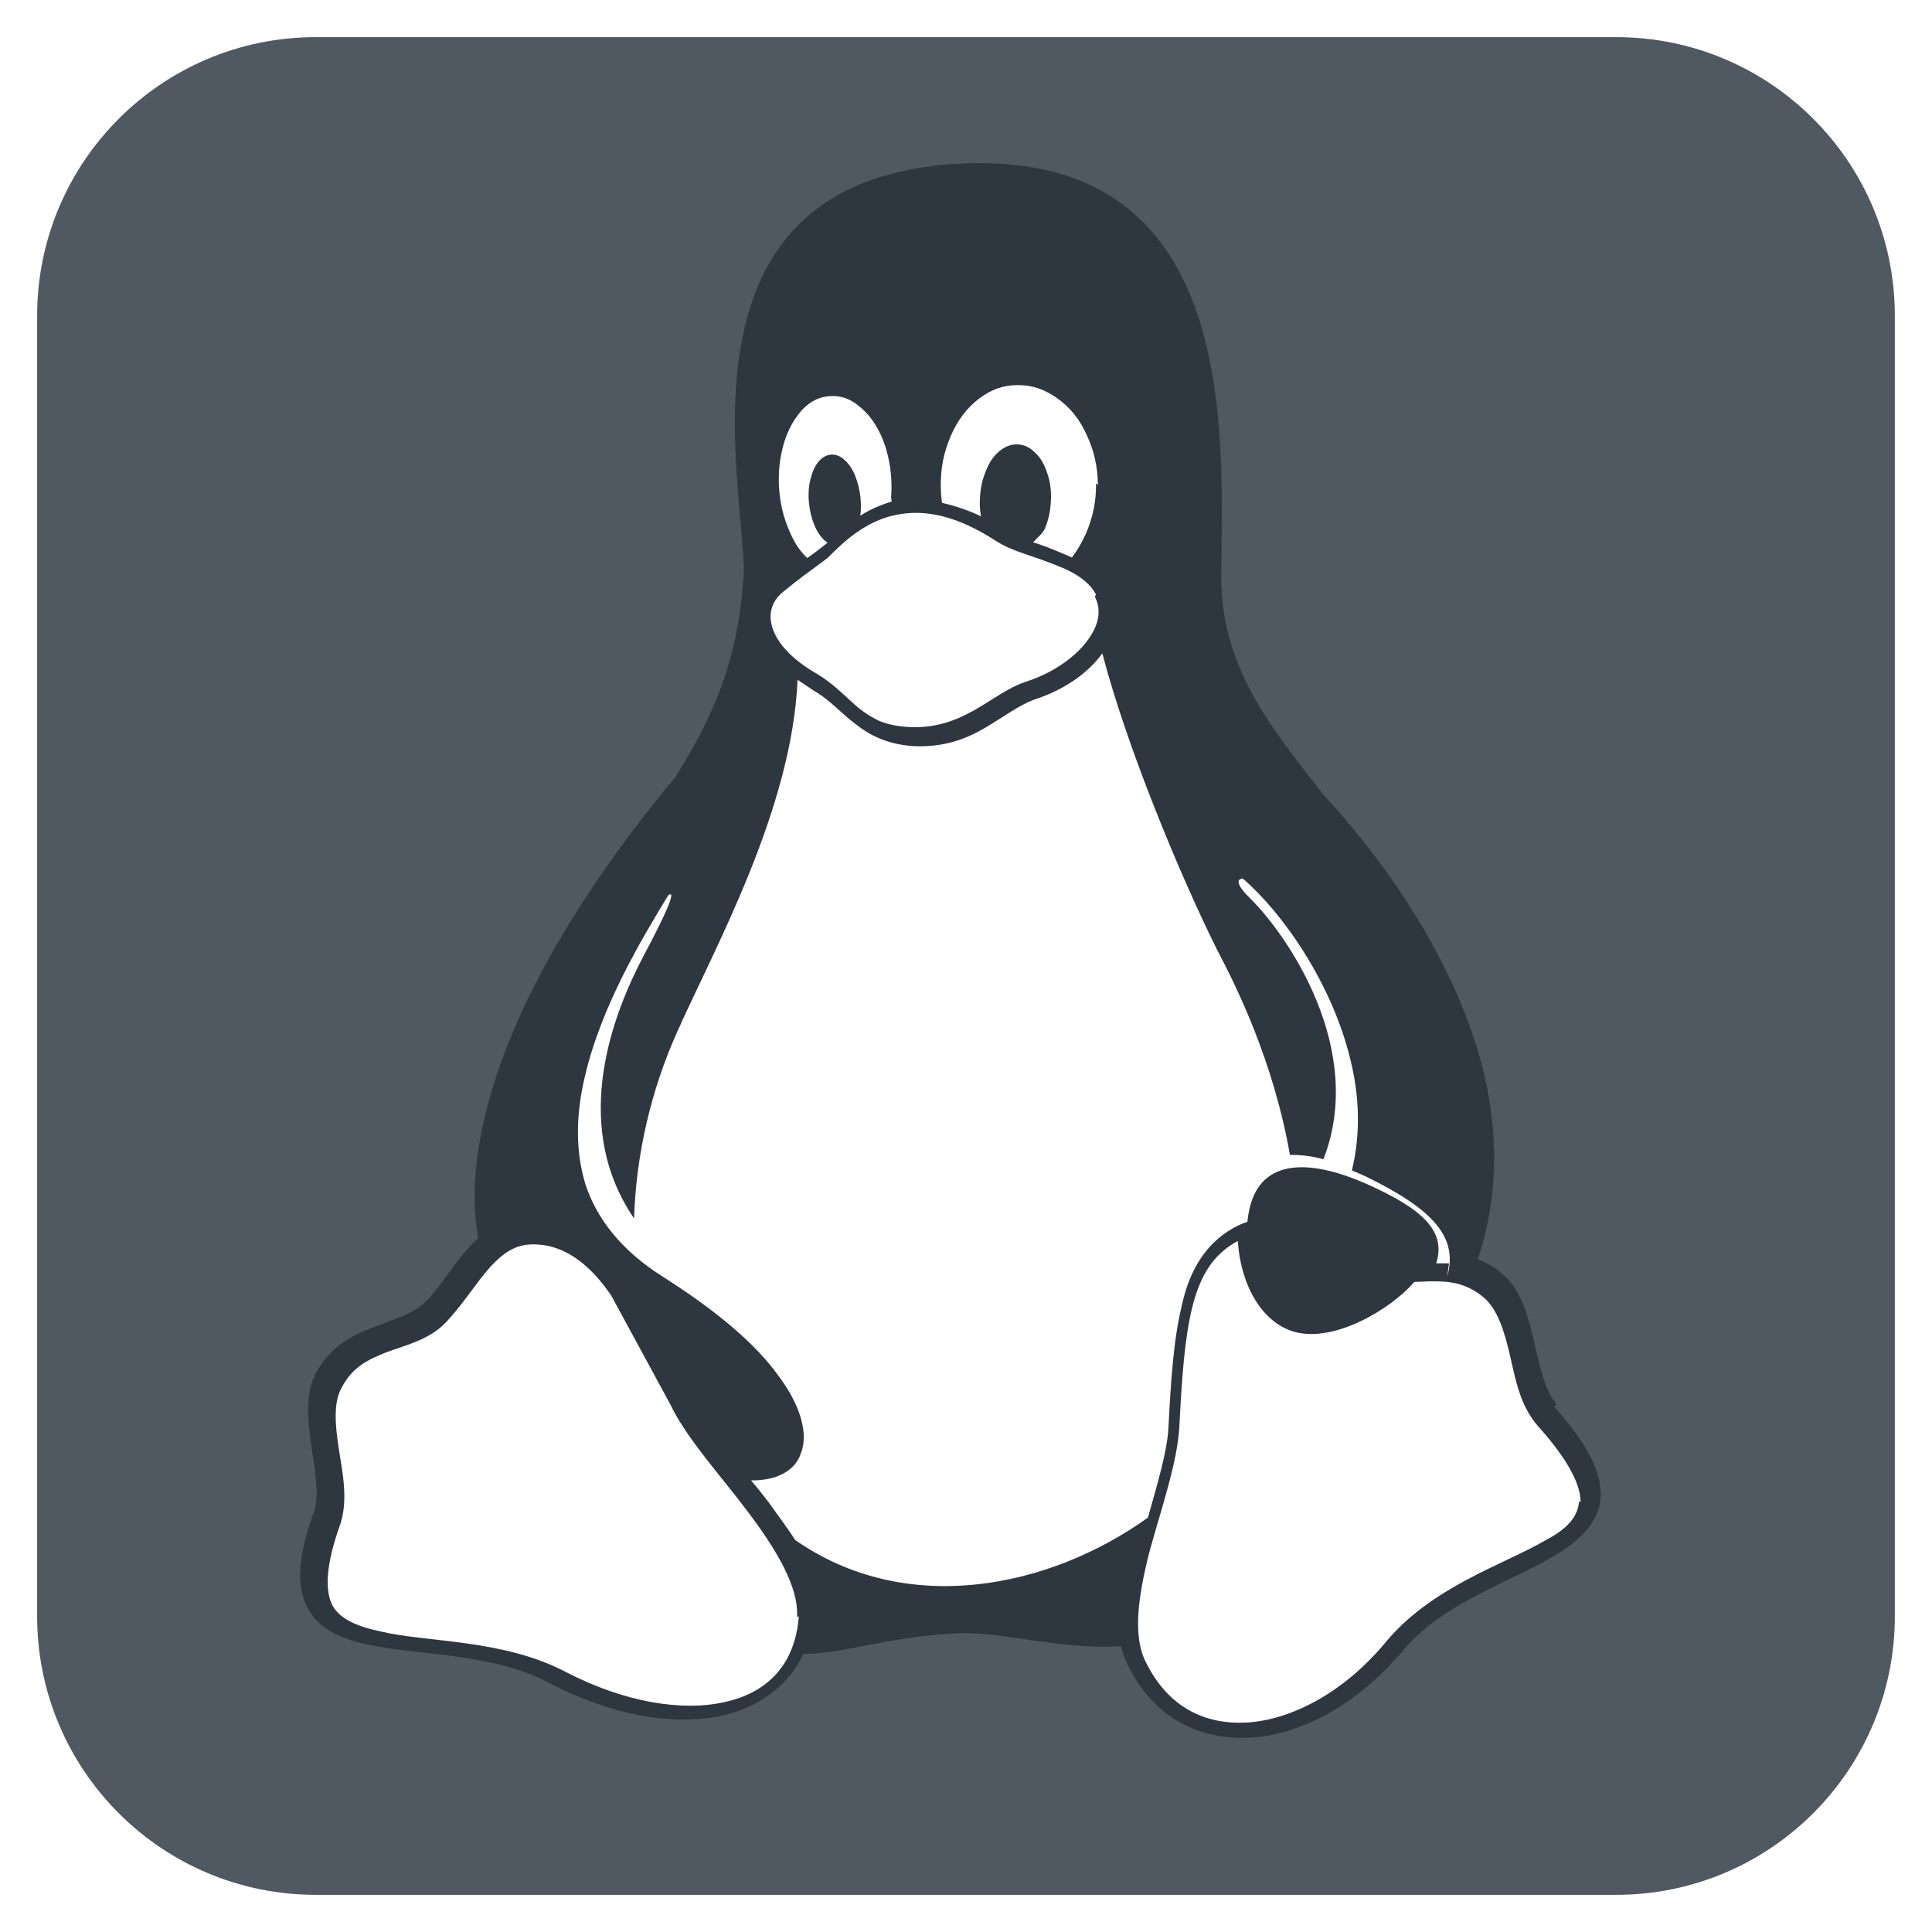
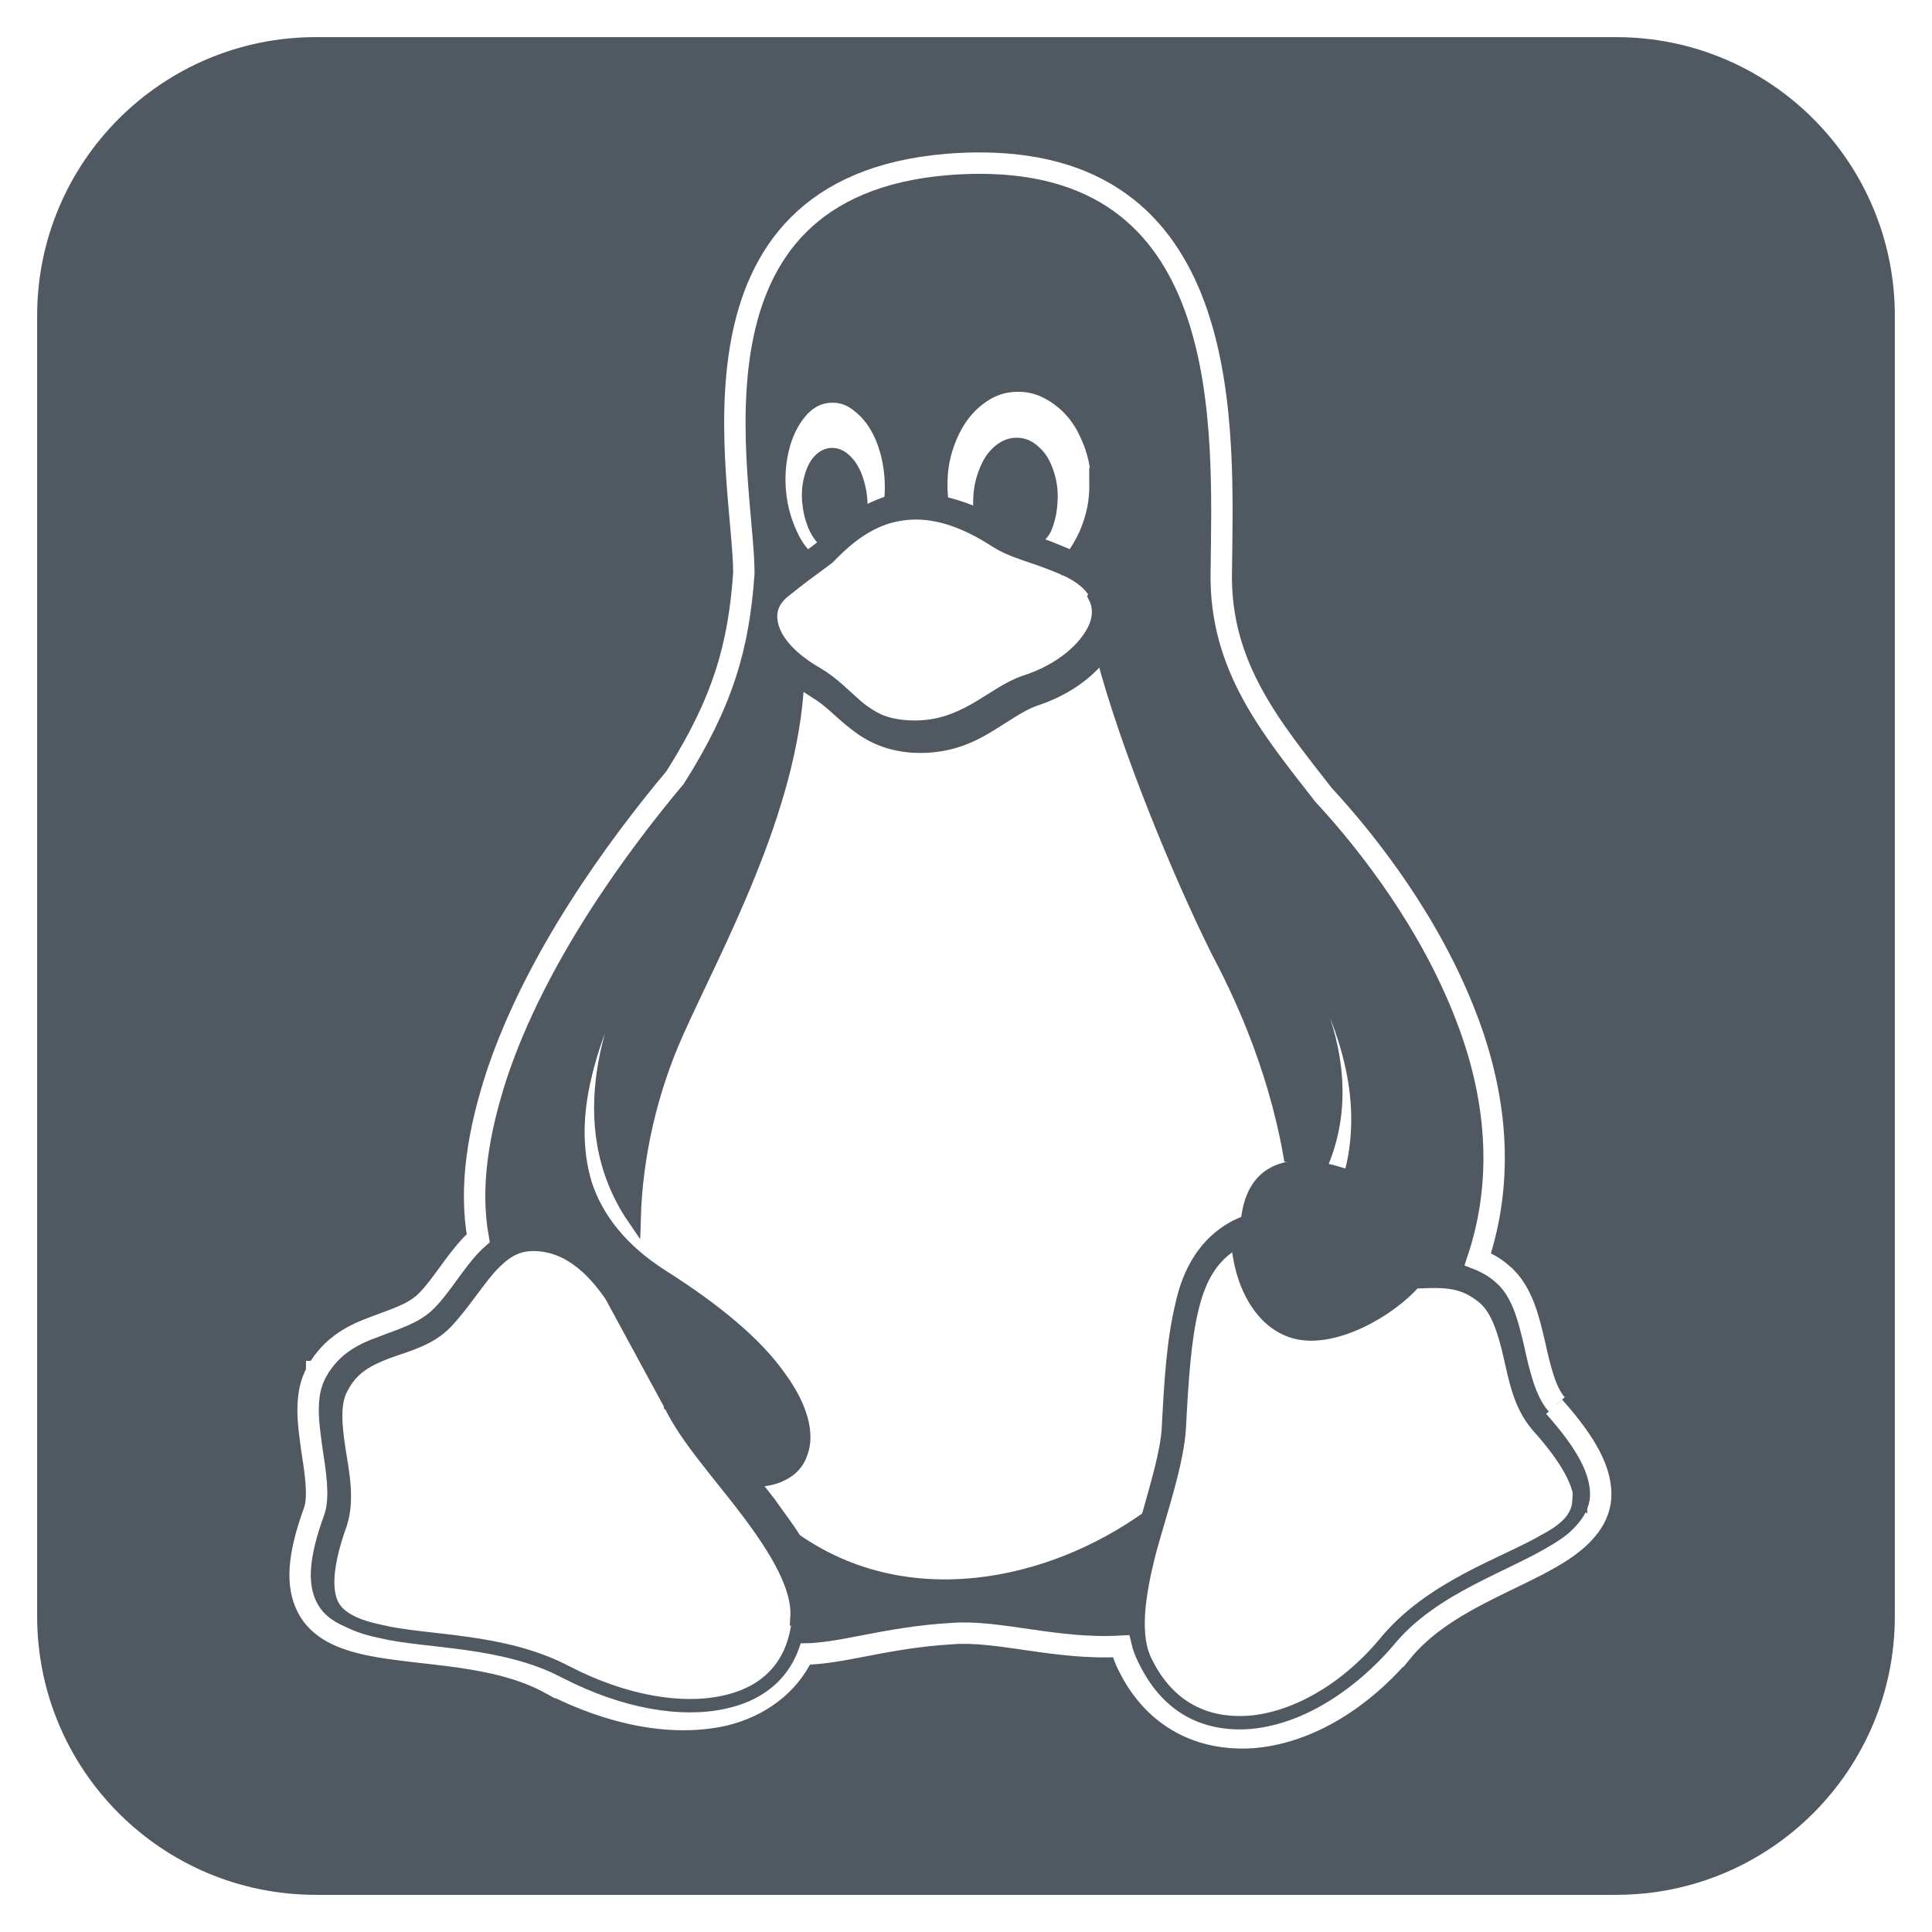
<svg xmlns="http://www.w3.org/2000/svg" width="149.76" height="149.76" viewBox="0 0 149.76 149.76">
  <path fill-rule="nonzero" fill="rgb(31.373%, 34.51%, 38.039%)" fill-opacity="1" d="M 24.48 146.879 L 125.281 146.879 C 137.211 146.879 146.879 137.211 146.879 125.281 L 146.879 24.48 C 146.879 12.551 137.211 2.879 125.281 2.879 L 24.48 2.879 C 12.551 2.879 2.879 12.551 2.879 24.48 L 2.879 125.281 C 2.879 137.211 12.551 146.879 24.48 146.879 Z M 24.48 146.879 " />
-   <path fill-rule="nonzero" fill="rgb(18.039%, 21.176%, 24.706%)" fill-opacity="1" d="M 69.121 41.762 C 69.027 42.062 68.559 42.004 68.27 42.148 C 68.027 42.273 67.84 42.551 67.566 42.551 C 67.305 42.559 66.902 42.461 66.875 42.207 C 66.828 41.859 67.32 41.645 67.637 41.531 C 68.039 41.371 68.574 41.285 68.961 41.504 C 69.051 41.551 69.148 41.66 69.121 41.762 Z M 72 41.762 C 72.094 42.062 72.562 42.004 72.848 42.148 C 73.094 42.273 73.281 42.551 73.555 42.551 C 73.812 42.559 74.219 42.461 74.246 42.207 C 74.293 41.859 73.801 41.645 73.484 41.531 C 73.078 41.371 72.547 41.285 72.16 41.504 C 72.07 41.551 71.973 41.66 72 41.762 Z M 77.473 49.824 C 75.312 50.992 72.719 52.414 69.84 52.414 C 67.105 52.414 64.945 51.133 63.359 49.824 C 62.566 49.203 61.934 48.586 61.488 48.098 C 60.652 47.434 60.754 46.512 61.098 46.512 C 61.676 46.586 61.762 47.348 62.121 47.68 C 62.609 48.141 63.23 48.73 63.992 49.262 C 65.434 50.441 67.449 51.566 69.898 51.566 C 72.344 51.566 75.227 50.125 76.953 49.117 C 77.945 48.559 79.258 47.535 80.266 46.812 C 81.059 46.238 81.027 45.531 81.691 45.605 C 82.355 45.68 81.863 46.383 80.941 47.188 C 80.02 47.996 78.637 49.062 77.488 49.637 Z M 120.672 108.863 C 120.672 108.863 120.668 108.859 120.668 108.859 C 119.805 107.879 119.387 106.125 118.941 104.109 C 118.496 102.234 118.004 100.074 116.492 98.781 C 116.488 98.777 116.484 98.773 116.484 98.77 C 116.168 98.496 115.848 98.266 115.531 98.078 C 115.203 97.895 114.883 97.734 114.555 97.605 C 116.715 91.125 115.895 84.645 113.676 78.883 C 110.938 71.684 106.188 65.492 102.586 61.605 C 98.555 56.422 94.523 51.668 94.668 44.324 C 94.789 33.379 95.875 12.645 75.945 12.645 C 75.168 12.645 74.363 12.676 73.5 12.742 C 51.898 14.473 57.66 37.223 57.66 44.426 C 57.27 50.039 56.074 54.359 52.332 60.266 C 47.867 65.594 41.531 74.23 38.508 83.305 C 37.098 87.625 36.348 91.945 37.066 95.977 C 36.867 96.148 36.691 96.336 36.504 96.523 C 35.18 97.934 34.203 99.691 33.051 100.844 C 32.027 101.867 30.602 102.238 29.016 102.859 C 27.434 103.434 25.707 104.27 24.555 106.316 C 24.555 106.316 24.555 106.316 24.551 106.316 C 24.551 106.32 24.551 106.324 24.547 106.328 C 24.043 107.262 23.883 108.199 23.883 109.352 C 23.883 110.285 24.023 111.223 24.156 112.23 C 24.445 114.102 24.746 115.973 24.359 117.125 C 23.094 120.582 22.934 122.887 23.828 124.613 C 24.719 126.344 26.562 127.062 28.578 127.496 C 32.754 128.359 38.371 128.145 42.691 130.52 L 43.066 129.797 L 42.691 130.52 C 47.441 132.965 52.195 133.832 56.082 132.965 C 58.816 132.332 61.121 130.664 62.273 128.215 C 65.297 128.199 68.609 126.934 73.793 126.629 C 77.395 126.344 81.859 127.898 86.898 127.609 C 87.031 128.172 87.23 128.703 87.488 129.195 C 87.492 129.199 87.496 129.203 87.496 129.207 C 89.512 133.238 93.113 134.969 97.145 134.68 C 101.035 134.363 105.211 132.09 108.664 128.055 L 108.047 127.539 L 108.664 128.055 C 111.832 124.168 117.305 122.586 120.762 120.426 C 122.488 119.359 123.93 117.977 124.074 116.105 C 124.184 114.09 123.035 111.93 120.473 109.047 " />
-   <path fill-rule="nonzero" fill="rgb(100%, 100%, 100%)" fill-opacity="1" d="M 69.121 38.879 C 68.977 38.922 68.832 38.965 68.703 39.012 C 67.926 39.285 67.305 39.574 66.688 39.977 C 66.742 39.559 66.754 39.141 66.707 38.668 C 66.703 38.641 66.703 38.621 66.703 38.594 C 66.641 37.977 66.504 37.441 66.285 36.867 C 66.055 36.32 65.781 35.93 65.438 35.629 C 65.121 35.355 64.832 35.238 64.5 35.238 C 64.469 35.238 64.434 35.242 64.398 35.242 C 64.039 35.277 63.723 35.461 63.434 35.805 C 63.148 36.152 62.961 36.598 62.816 37.172 C 62.68 37.75 62.645 38.312 62.699 38.902 C 62.699 38.926 62.707 38.949 62.707 38.973 C 62.77 39.605 62.895 40.125 63.125 40.703 C 63.355 41.25 63.629 41.637 63.973 41.941 C 64.031 41.992 64.09 42.035 64.145 42.074 C 63.785 42.348 63.543 42.551 63.254 42.766 C 63.066 42.906 62.836 43.07 62.578 43.258 C 62 42.723 61.555 42.047 61.164 41.098 C 60.703 40.047 60.461 38.938 60.387 37.785 L 60.387 37.773 C 60.32 36.535 60.441 35.469 60.777 34.316 C 61.121 33.223 61.57 32.445 62.215 31.727 C 62.879 31.062 63.543 30.746 64.375 30.703 C 64.438 30.699 64.5 30.699 64.562 30.699 C 65.285 30.699 65.945 30.945 66.578 31.477 C 67.312 32.055 67.863 32.801 68.309 33.781 C 68.77 34.832 69.012 35.941 69.086 37.094 L 69.086 37.102 C 69.117 37.621 69.113 38.109 69.074 38.543 Z M 84.961 37.453 C 84.973 38.895 84.73 40.047 84.184 41.344 C 83.867 42.047 83.52 42.652 83.09 43.215 C 82.945 43.145 82.785 43.078 82.641 43.012 C 82.094 42.781 81.621 42.594 81.203 42.422 C 80.77 42.266 80.438 42.148 80.094 42.035 C 80.336 41.73 80.84 41.371 81.016 40.926 C 81.289 40.246 81.434 39.586 81.461 38.766 C 81.461 38.734 81.473 38.707 81.473 38.668 C 81.488 37.922 81.387 37.273 81.168 36.652 C 80.938 35.961 80.648 35.457 80.219 35.07 C 79.785 34.652 79.367 34.465 78.863 34.449 C 78.84 34.449 78.816 34.449 78.793 34.449 C 78.32 34.449 77.902 34.621 77.469 34.969 C 77.023 35.344 76.676 35.832 76.402 36.551 C 76.129 37.227 75.984 37.891 75.957 38.711 C 75.953 38.742 75.953 38.77 75.953 38.801 C 75.941 39.234 75.973 39.637 76.039 40.023 C 75.059 39.535 73.879 39.176 73.016 38.973 C 72.965 38.598 72.938 38.211 72.926 37.809 L 72.926 37.699 C 72.91 36.273 73.145 35.105 73.691 33.809 C 74.238 32.559 74.93 31.648 75.852 30.93 C 76.816 30.195 77.723 29.863 78.875 29.852 L 78.93 29.852 C 80.023 29.852 80.945 30.168 81.953 30.871 C 82.93 31.578 83.68 32.457 84.254 33.754 C 84.816 34.961 85.078 36.199 85.105 37.496 C 85.105 37.535 85.105 37.562 85.117 37.602 Z M 112.32 97.934 C 112.02 97.922 111.699 97.926 111.414 97.93 C 111.387 97.934 111.359 97.934 111.332 97.934 C 112.094 95.484 110.41 93.758 105.859 91.742 C 101.25 89.727 97.508 89.867 96.785 94.047 C 96.746 94.262 96.715 94.492 96.691 94.707 C 96.344 94.828 95.984 94.98 95.641 95.168 C 93.48 96.363 92.184 98.48 91.605 101.215 C 90.945 103.953 90.758 107.121 90.57 110.719 L 90.57 110.723 C 90.457 112.594 89.707 115.043 88.984 117.637 C 81.355 123.105 70.266 125.41 61.625 119.363 C 61.02 118.398 60.316 117.492 59.609 116.484 C 59.148 115.879 58.676 115.289 58.215 114.754 C 59.137 114.758 59.941 114.609 60.516 114.324 C 61.309 113.965 61.855 113.387 62.102 112.594 C 62.648 111.156 62.098 108.996 60.375 106.691 C 58.645 104.242 55.621 101.652 51.301 98.914 C 48.133 96.898 46.262 94.449 45.398 91.859 C 44.547 89.121 44.676 86.242 45.324 83.504 C 46.574 78.035 49.785 72.707 51.801 69.395 C 52.352 68.992 52.004 70.141 49.785 74.289 C 47.77 78.176 44.027 86.961 49.152 94.449 C 49.293 89.555 50.465 84.512 52.465 80.051 C 55.344 73.57 61.395 62.77 61.824 52.691 C 62.07 52.863 62.918 53.438 63.266 53.656 C 63.266 53.656 63.266 53.656 63.27 53.656 C 64.375 54.305 65.141 55.238 66.293 56.105 C 67.371 56.969 68.738 57.688 70.754 57.832 C 70.957 57.844 71.145 57.848 71.332 57.848 C 73.492 57.848 75.074 57.172 76.371 56.41 C 77.812 55.559 78.965 54.68 80.117 54.25 C 80.117 54.246 80.117 54.246 80.121 54.246 C 82.426 53.512 84.297 52.23 85.449 50.648 C 87.32 57.848 91.496 67.926 94.375 73.688 C 95.816 76.422 98.695 82.184 99.992 89.527 C 100.785 89.504 101.719 89.617 102.586 89.859 C 105.895 81.363 99.848 72.578 96.969 69.699 C 95.844 68.617 95.801 68.113 96.348 68.113 C 99.371 70.707 103.262 76.18 104.699 82.227 C 105.363 84.961 105.492 87.844 104.793 90.723 C 105.141 90.867 105.484 91.023 105.844 91.184 C 111.172 93.777 113.043 95.938 112.18 98.961 Z M 84.961 46.094 C 84.586 45.359 83.824 44.668 82.512 44.078 L 82.508 44.078 L 82.504 44.074 C 79.77 42.922 78.617 42.836 77.176 41.914 C 74.73 40.332 72.711 39.754 70.984 39.754 C 70.105 39.758 69.258 39.914 68.535 40.16 C 66.52 40.863 65.082 42.32 64.219 43.184 L 64.215 43.184 C 64.215 43.188 64.215 43.188 64.215 43.188 C 64.043 43.344 63.824 43.488 63.309 43.879 C 62.773 44.266 61.98 44.844 60.859 45.75 C 59.852 46.512 59.52 47.477 59.863 48.629 C 60.211 49.781 61.305 51.078 63.32 52.23 L 63.324 52.234 L 63.328 52.234 C 64.594 52.984 65.488 53.961 66.496 54.828 C 66.984 55.23 67.52 55.574 68.082 55.848 C 68.715 56.121 69.449 56.297 70.383 56.352 C 72.543 56.477 74.129 55.836 75.566 55.027 C 76.965 54.223 78.16 53.301 79.457 52.867 L 79.461 52.867 C 82.199 51.988 84.215 50.273 84.934 48.547 C 85.25 47.711 85.238 46.961 84.863 46.242 Z M 61.922 125.293 L 61.918 125.305 L 61.918 125.312 C 61.629 129.059 59.469 131.219 56.16 131.938 C 52.848 132.688 48.383 131.941 43.918 129.633 C 43.918 129.633 43.914 129.633 43.914 129.633 C 39.02 127.039 33.113 127.328 29.516 126.465 C 27.641 126.074 26.348 125.484 25.77 124.449 C 25.207 123.352 25.195 121.422 26.391 118.113 L 26.398 118.082 C 26.988 116.211 26.559 114.195 26.266 112.324 C 25.977 110.449 25.832 108.723 26.48 107.57 L 26.488 107.559 C 27.309 105.977 28.504 105.398 29.945 104.824 C 31.383 104.289 33.254 103.871 34.551 102.52 L 34.566 102.504 C 35.863 101.137 36.871 99.48 38.023 98.184 C 38.988 97.164 39.895 96.457 41.336 96.457 C 41.352 96.457 41.367 96.457 41.387 96.457 C 41.645 96.457 41.902 96.48 42.191 96.523 C 44.062 96.812 45.793 98.109 47.375 100.414 L 51.984 108.91 L 51.984 108.914 L 51.988 108.918 C 53.227 111.508 55.875 114.387 58.035 117.27 C 60.195 120.148 61.926 123.027 61.781 125.332 Z M 122.398 116.367 C 122.332 117.562 121.465 118.527 119.809 119.391 C 116.641 121.262 110.879 122.992 107.281 127.453 C 104.113 131.199 100.223 133.215 96.91 133.504 C 93.457 133.777 90.574 132.363 88.848 128.895 L 88.84 128.879 C 87.773 126.863 88.223 123.695 89.113 120.238 C 90.023 116.926 91.273 113.328 91.418 110.59 L 91.418 110.582 C 91.605 106.98 91.809 103.812 92.41 101.367 C 93.016 98.918 93.996 97.336 95.723 96.324 C 95.805 96.281 95.883 96.242 95.953 96.203 C 96.141 99.371 97.684 102.539 100.418 103.258 C 103.441 104.051 107.762 101.531 109.633 99.371 C 109.996 99.355 110.355 99.34 110.699 99.328 C 112.285 99.293 113.578 99.383 115.02 100.582 L 115.027 100.59 C 116.078 101.484 116.613 103.184 117.043 105.055 C 117.477 106.926 117.82 108.941 119.203 110.527 L 119.207 110.527 L 119.207 110.531 C 121.656 113.266 122.52 115.137 122.52 116.434 Z M 122.398 116.367 " />
+   <path fill="none" stroke-width="1.152" stroke-linecap="butt" stroke-linejoin="miter" stroke="rgb(100%, 100%, 100%)" stroke-opacity="1" stroke-miterlimit="4" d="M 46.001 27.001 C 45.936 27.21 45.61 27.169 45.409 27.27 C 45.241 27.357 45.111 27.549 44.921 27.549 C 44.739 27.555 44.46 27.487 44.441 27.31 C 44.408 27.069 44.75 26.92 44.97 26.841 C 45.249 26.73 45.621 26.67 45.89 26.822 C 45.952 26.855 46.02 26.931 46.001 27.001 Z M 48 27.001 C 48.065 27.21 48.391 27.169 48.589 27.27 C 48.76 27.357 48.89 27.549 49.08 27.549 C 49.259 27.555 49.541 27.487 49.56 27.31 C 49.592 27.069 49.251 26.92 49.031 26.841 C 48.749 26.73 48.38 26.67 48.111 26.822 C 48.049 26.855 47.981 26.931 48 27.001 Z M 51.8 32.6 C 50.3 33.411 48.499 34.399 46.5 34.399 C 44.601 34.399 43.101 33.509 42 32.6 C 41.449 32.169 41.009 31.74 40.7 31.401 C 40.12 30.94 40.19 30.3 40.429 30.3 C 40.83 30.351 40.89 30.88 41.14 31.111 C 41.479 31.431 41.91 31.841 42.439 32.21 C 43.44 33.029 44.84 33.81 46.541 33.81 C 48.239 33.81 50.241 32.809 51.44 32.109 C 52.129 31.721 53.04 31.011 53.74 30.509 C 54.291 30.11 54.269 29.619 54.73 29.67 C 55.191 29.722 54.849 30.21 54.209 30.769 C 53.569 31.331 52.609 32.071 51.811 32.47 Z M 81.8 73.599 C 81.8 73.599 81.797 73.597 81.797 73.597 C 81.198 72.916 80.907 71.698 80.598 70.298 C 80.289 68.996 79.947 67.496 78.897 66.598 C 78.895 66.595 78.892 66.593 78.892 66.59 C 78.672 66.4 78.45 66.24 78.23 66.11 C 78.002 65.982 77.78 65.871 77.552 65.782 C 79.052 61.281 78.482 56.781 76.942 52.78 C 75.04 47.78 71.741 43.481 69.24 40.782 C 66.441 37.182 63.641 33.881 63.742 28.781 C 63.826 21.18 64.58 6.781 50.74 6.781 C 50.2 6.781 49.641 6.803 49.042 6.849 C 34.041 8.05 38.042 23.849 38.042 28.851 C 37.771 32.749 36.94 35.75 34.342 39.851 C 31.241 43.551 26.841 49.549 24.742 55.85 C 23.762 58.851 23.241 61.851 23.741 64.65 C 23.602 64.77 23.48 64.9 23.35 65.03 C 22.43 66.009 21.752 67.23 20.952 68.03 C 20.241 68.741 19.251 68.999 18.15 69.43 C 17.051 69.829 15.852 70.409 15.052 71.831 C 15.052 71.831 15.052 71.831 15.049 71.831 C 15.049 71.834 15.049 71.836 15.046 71.839 C 14.697 72.487 14.585 73.138 14.585 73.939 C 14.585 74.587 14.683 75.238 14.775 75.938 C 14.976 77.237 15.185 78.537 14.916 79.337 C 14.037 81.738 13.926 83.338 14.547 84.537 C 15.166 85.739 16.446 86.238 17.846 86.539 C 20.746 87.138 24.647 86.989 27.647 88.639 L 27.907 88.137 L 27.647 88.639 C 30.945 90.337 34.247 90.939 36.946 90.337 C 38.845 89.897 40.445 88.739 41.245 87.038 C 43.345 87.027 45.645 86.148 49.245 85.937 C 51.746 85.739 54.847 86.818 58.346 86.618 C 58.438 87.008 58.577 87.377 58.756 87.719 C 58.758 87.722 58.761 87.724 58.761 87.727 C 60.161 90.527 62.662 91.728 65.461 91.528 C 68.163 91.308 71.063 89.729 73.461 86.927 L 73.033 86.569 L 73.461 86.927 C 75.661 84.228 79.462 83.129 81.862 81.629 C 83.061 80.888 84.062 79.928 84.163 78.629 C 84.239 77.229 83.441 75.729 81.662 73.727 " transform="matrix(1.44, 0, 0, 1.44, 2.88, 2.88)" />
+   <path fill-rule="nonzero" fill="rgb(100%, 100%, 100%)" fill-opacity="1" stroke-width="0.72" stroke-linecap="butt" stroke-linejoin="miter" stroke="rgb(31.373%, 34.51%, 38.039%)" stroke-opacity="1" stroke-miterlimit="4" d="M 46.001 24.999 C 45.9 25.029 45.8 25.059 45.711 25.091 C 45.171 25.281 44.739 25.482 44.311 25.762 C 44.349 25.471 44.357 25.181 44.324 24.853 C 44.322 24.834 44.322 24.82 44.322 24.801 C 44.278 24.373 44.183 24.001 44.031 23.602 C 43.871 23.222 43.681 22.951 43.443 22.742 C 43.223 22.552 43.022 22.471 42.792 22.471 C 42.77 22.471 42.746 22.474 42.721 22.474 C 42.472 22.498 42.252 22.626 42.051 22.864 C 41.853 23.106 41.723 23.415 41.623 23.814 C 41.528 24.215 41.503 24.606 41.541 25.016 C 41.541 25.032 41.547 25.048 41.547 25.064 C 41.59 25.504 41.677 25.865 41.837 26.266 C 41.997 26.646 42.187 26.914 42.425 27.126 C 42.466 27.161 42.507 27.191 42.545 27.218 C 42.295 27.408 42.127 27.549 41.926 27.698 C 41.796 27.796 41.636 27.91 41.457 28.04 C 41.056 27.669 40.746 27.199 40.475 26.54 C 40.155 25.81 39.987 25.04 39.935 24.24 L 39.935 24.232 C 39.889 23.372 39.973 22.631 40.206 21.831 C 40.445 21.071 40.757 20.531 41.205 20.032 C 41.666 19.571 42.127 19.351 42.705 19.322 C 42.748 19.319 42.792 19.319 42.835 19.319 C 43.337 19.319 43.795 19.49 44.235 19.859 C 44.745 20.26 45.127 20.778 45.437 21.459 C 45.757 22.189 45.925 22.959 45.976 23.76 L 45.976 23.765 C 45.998 24.126 45.995 24.465 45.968 24.766 Z M 57.001 24.009 C 57.009 25.01 56.841 25.81 56.461 26.711 C 56.241 27.199 56 27.62 55.701 28.01 C 55.601 27.961 55.49 27.915 55.389 27.869 C 55.01 27.709 54.681 27.579 54.391 27.46 C 54.09 27.351 53.859 27.27 53.621 27.191 C 53.789 26.979 54.139 26.73 54.261 26.421 C 54.451 25.949 54.551 25.49 54.57 24.921 C 54.57 24.899 54.578 24.88 54.578 24.853 C 54.589 24.335 54.519 23.884 54.367 23.453 C 54.207 22.973 54.006 22.623 53.707 22.354 C 53.406 22.064 53.116 21.934 52.766 21.923 C 52.75 21.923 52.734 21.923 52.717 21.923 C 52.389 21.923 52.099 22.042 51.798 22.284 C 51.488 22.544 51.247 22.883 51.057 23.382 C 50.867 23.852 50.767 24.313 50.748 24.883 C 50.745 24.904 50.745 24.923 50.745 24.945 C 50.737 25.246 50.759 25.525 50.805 25.794 C 50.124 25.455 49.305 25.205 48.705 25.064 C 48.67 24.804 48.651 24.535 48.643 24.256 L 48.643 24.18 C 48.632 23.19 48.795 22.379 49.175 21.478 C 49.554 20.61 50.035 19.978 50.675 19.479 C 51.345 18.969 51.974 18.738 52.774 18.73 L 52.812 18.73 C 53.572 18.73 54.212 18.95 54.912 19.438 C 55.59 19.929 56.111 20.54 56.51 21.44 C 56.9 22.278 57.082 23.138 57.101 24.039 C 57.101 24.066 57.101 24.085 57.109 24.112 Z M 76 66.009 C 75.791 66.001 75.569 66.004 75.371 66.007 C 75.352 66.009 75.333 66.009 75.314 66.009 C 75.843 64.309 74.674 63.11 71.513 61.71 C 68.312 60.31 65.714 60.408 65.212 63.31 C 65.185 63.46 65.163 63.62 65.147 63.769 C 64.905 63.853 64.656 63.959 64.417 64.089 C 62.917 64.919 62.016 66.389 61.615 68.288 C 61.156 70.19 61.026 72.39 60.896 74.888 L 60.896 74.891 C 60.817 76.19 60.297 77.891 59.795 79.692 C 54.497 83.49 46.796 85.09 40.795 80.891 C 40.375 80.221 39.886 79.592 39.395 78.892 C 39.075 78.471 38.747 78.062 38.427 77.69 C 39.067 77.693 39.626 77.59 40.025 77.392 C 40.575 77.142 40.955 76.741 41.126 76.19 C 41.506 75.192 41.123 73.692 39.927 72.091 C 38.725 70.39 36.626 68.592 33.626 66.69 C 31.426 65.291 30.126 63.59 29.527 61.791 C 28.935 59.89 29.025 57.89 29.475 55.989 C 30.343 52.191 32.573 48.491 33.973 46.191 C 34.355 45.911 34.114 46.709 32.573 49.59 C 31.173 52.289 28.575 58.39 32.134 63.59 C 32.231 60.191 33.045 56.689 34.434 53.591 C 36.433 49.09 40.635 41.59 40.933 34.591 C 41.104 34.711 41.693 35.109 41.934 35.261 C 41.934 35.261 41.934 35.261 41.937 35.261 C 42.705 35.712 43.237 36.36 44.037 36.962 C 44.785 37.562 45.735 38.061 47.135 38.161 C 47.276 38.169 47.406 38.172 47.536 38.172 C 49.036 38.172 50.135 37.703 51.035 37.174 C 52.036 36.582 52.837 35.972 53.637 35.674 C 53.637 35.671 53.637 35.671 53.64 35.671 C 55.24 35.161 56.539 34.271 57.34 33.173 C 58.639 38.172 61.539 45.171 63.538 49.172 C 64.539 51.071 66.538 55.072 67.439 60.172 C 67.99 60.155 68.638 60.234 69.24 60.402 C 71.538 54.502 67.339 48.401 65.339 46.402 C 64.558 45.651 64.528 45.301 64.908 45.301 C 67.008 47.102 69.71 50.903 70.708 55.102 C 71.169 57.001 71.258 59.003 70.773 61.002 C 71.014 61.102 71.253 61.211 71.503 61.322 C 75.203 63.123 76.502 64.623 75.903 66.723 Z M 57.001 30.01 C 56.74 29.5 56.211 29.019 55.3 28.61 L 55.297 28.61 L 55.294 28.607 C 53.396 27.807 52.595 27.747 51.594 27.107 C 49.896 26.008 48.494 25.607 47.295 25.607 C 46.684 25.61 46.096 25.718 45.594 25.889 C 44.194 26.377 43.196 27.389 42.596 27.989 L 42.594 27.989 C 42.594 27.991 42.594 27.991 42.594 27.991 C 42.474 28.1 42.322 28.2 41.964 28.471 C 41.593 28.74 41.042 29.141 40.263 29.771 C 39.564 30.3 39.333 30.97 39.572 31.77 C 39.813 32.57 40.573 33.471 41.972 34.271 L 41.975 34.274 L 41.978 34.274 C 42.857 34.795 43.478 35.473 44.178 36.075 C 44.517 36.354 44.889 36.593 45.279 36.783 C 45.719 36.973 46.229 37.095 46.877 37.133 C 48.377 37.22 49.478 36.775 50.477 36.213 C 51.448 35.655 52.278 35.014 53.178 34.713 L 53.181 34.713 C 55.083 34.103 56.483 32.912 56.982 31.713 C 57.201 31.133 57.193 30.612 56.933 30.113 Z M 41.001 85.009 L 40.999 85.017 L 40.999 85.023 C 40.798 87.624 39.298 89.124 37 89.623 C 34.7 90.144 31.599 89.626 28.499 88.023 C 28.499 88.023 28.496 88.023 28.496 88.023 C 25.097 86.222 20.995 86.422 18.497 85.823 C 17.195 85.552 16.297 85.142 15.896 84.423 C 15.505 83.661 15.497 82.321 16.327 80.023 L 16.332 80.001 C 16.742 78.702 16.443 77.302 16.24 76.003 C 16.039 74.701 15.939 73.502 16.389 72.702 L 16.395 72.693 C 16.964 71.595 17.794 71.193 18.795 70.795 C 19.794 70.423 21.093 70.133 21.994 69.194 L 22.004 69.183 C 22.905 68.234 23.605 67.084 24.405 66.183 C 25.075 65.475 25.705 64.984 26.706 64.984 C 26.716 64.984 26.727 64.984 26.741 64.984 C 26.92 64.984 27.099 65 27.3 65.03 C 28.599 65.231 29.801 66.132 30.899 67.732 L 34.1 73.632 L 34.1 73.635 L 34.103 73.637 C 34.963 75.436 36.802 77.435 38.302 79.437 C 39.802 81.436 41.004 83.436 40.904 85.036 Z M 82.999 78.811 C 82.953 79.641 82.351 80.311 81.2 80.91 C 79 82.21 74.999 83.411 72.501 86.509 C 70.301 89.111 67.599 90.51 65.299 90.711 C 62.901 90.901 60.899 89.919 59.7 87.51 L 59.694 87.499 C 58.954 86.099 59.266 83.9 59.884 81.499 C 60.516 79.198 61.384 76.7 61.485 74.799 L 61.485 74.793 C 61.615 72.292 61.756 70.092 62.174 68.394 C 62.594 66.693 63.275 65.594 64.474 64.892 C 64.531 64.862 64.585 64.835 64.634 64.808 C 64.764 67.008 65.836 69.208 67.735 69.707 C 69.834 70.257 72.835 68.508 74.134 67.008 C 74.386 66.997 74.636 66.986 74.874 66.978 C 75.976 66.953 76.874 67.016 77.875 67.849 L 77.88 67.854 C 78.61 68.475 78.981 69.655 79.28 70.955 C 79.581 72.254 79.82 73.654 80.78 74.755 L 80.783 74.755 L 80.783 74.758 C 82.484 76.657 83.083 77.956 83.083 78.857 Z M 82.999 78.811 " transform="matrix(1.44, 0, 0, 1.44, 2.88, 2.88)" />
</svg>
